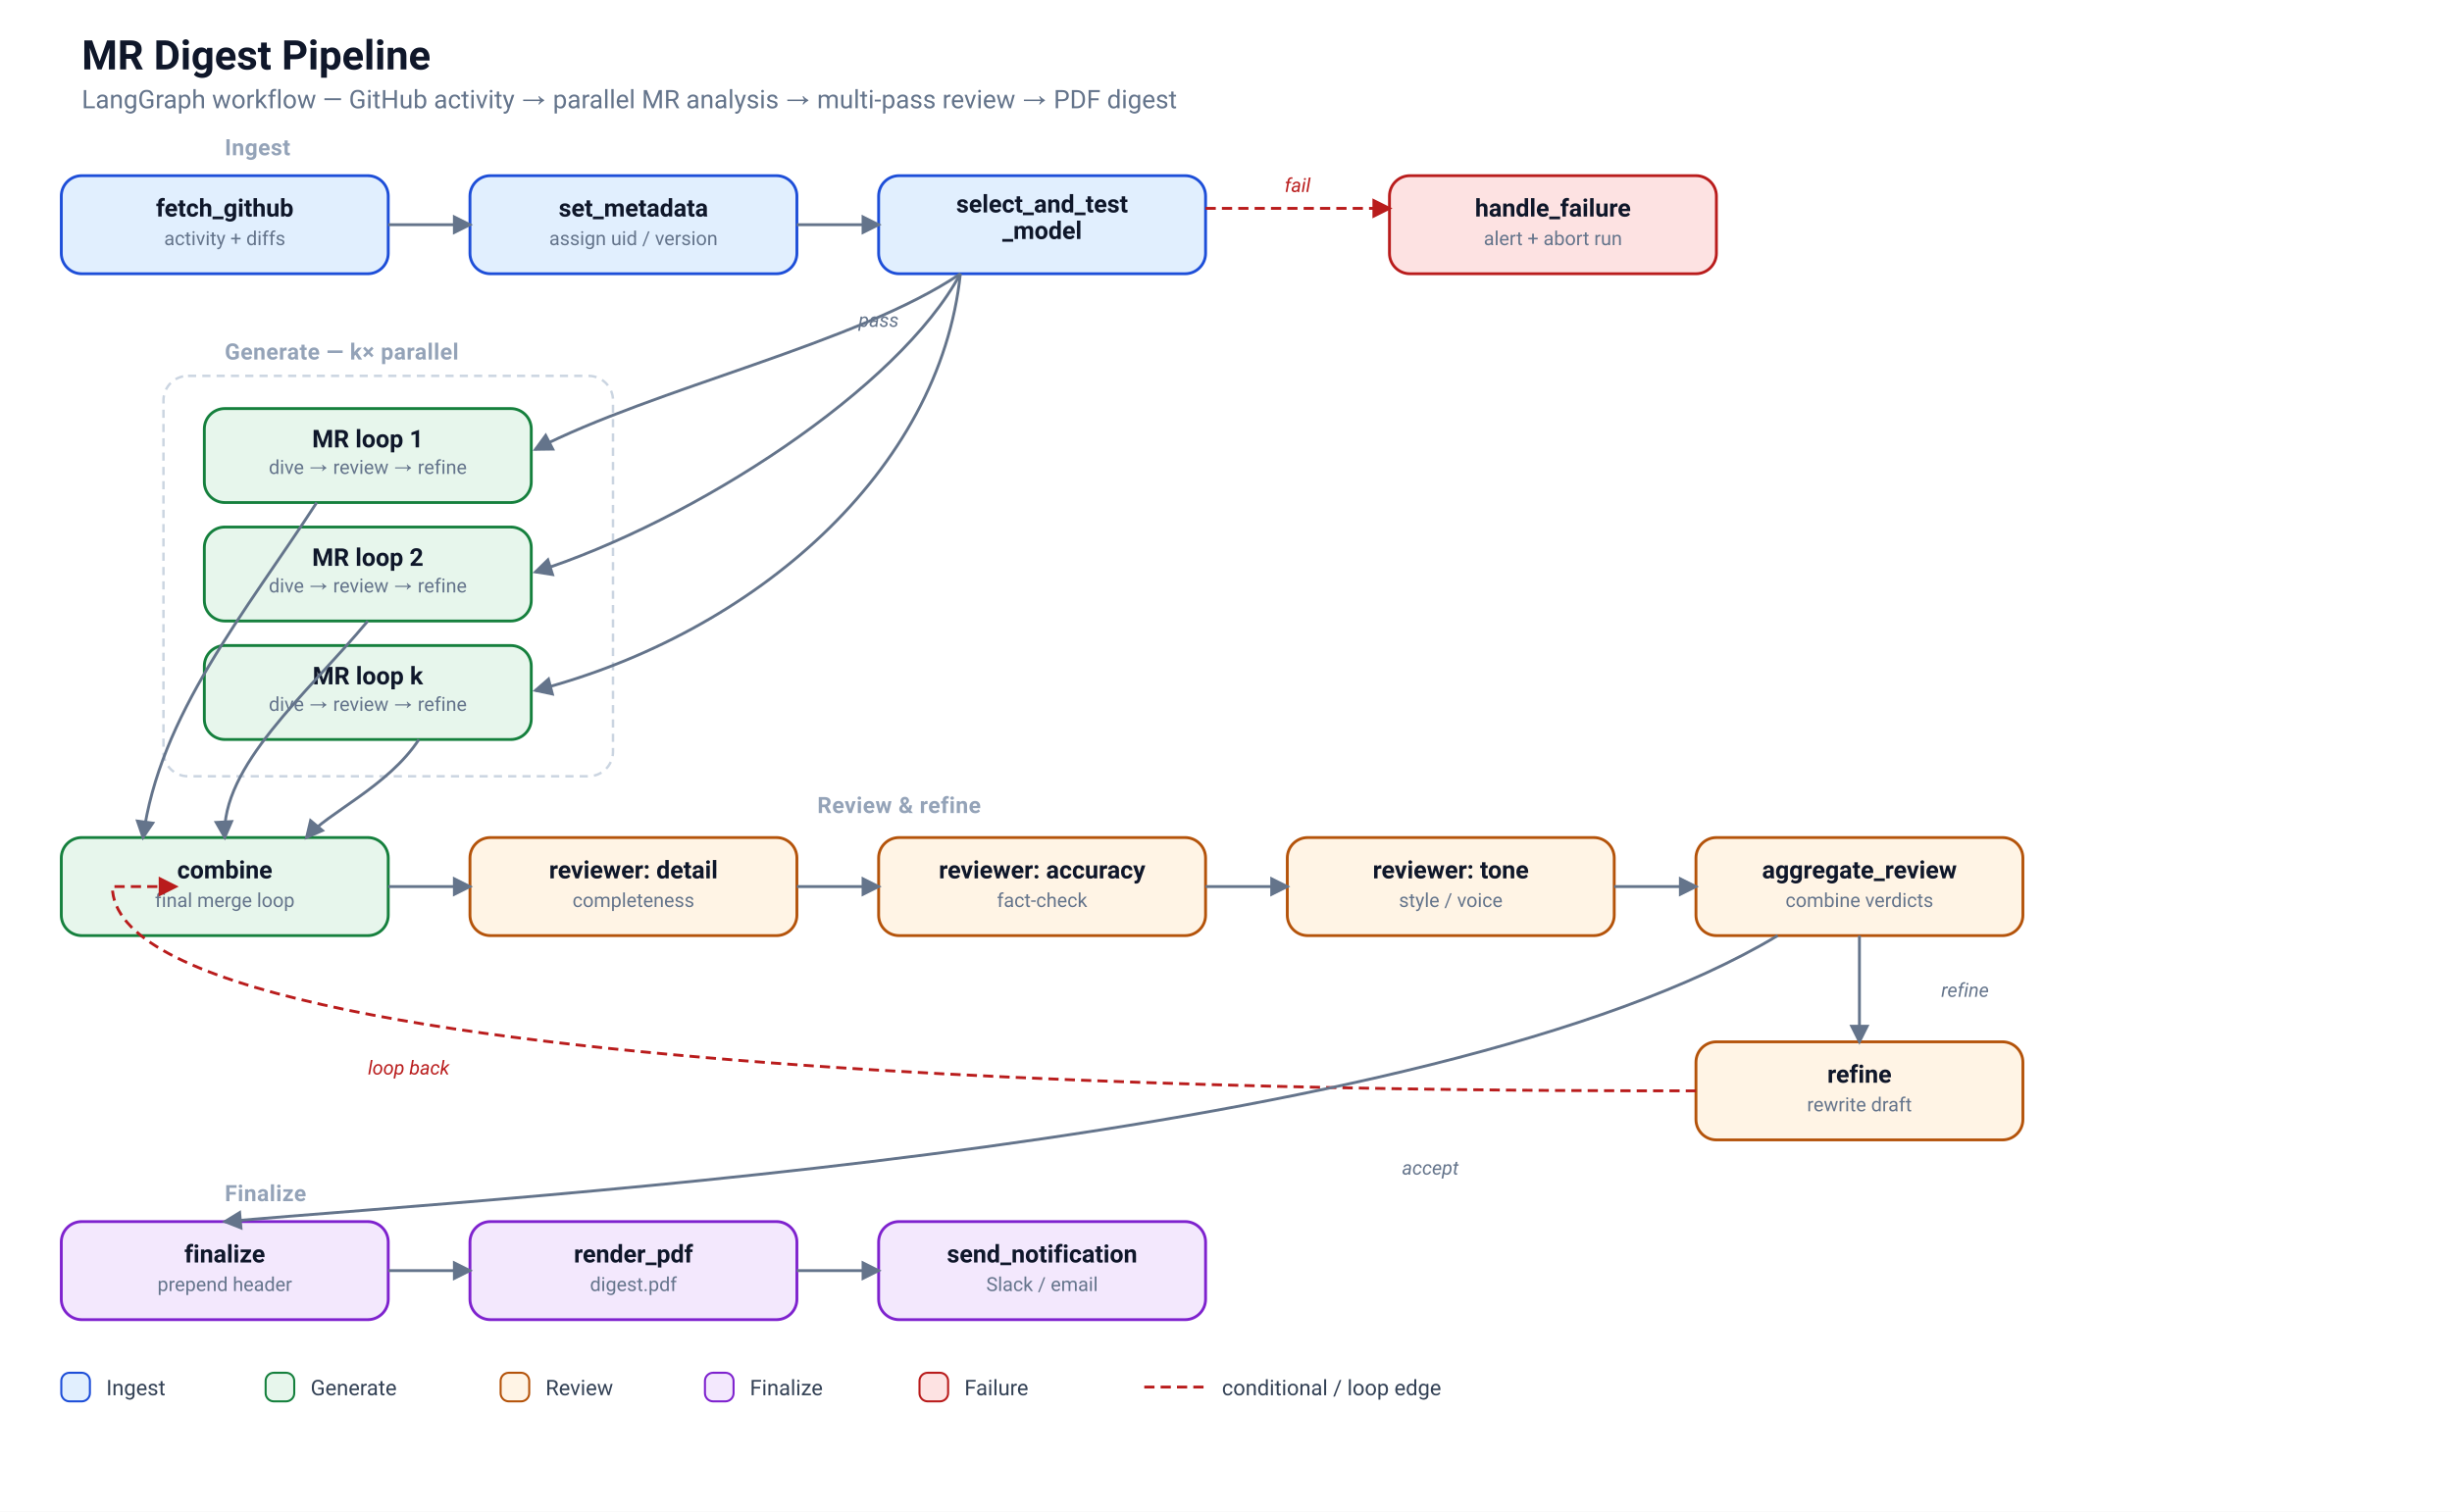
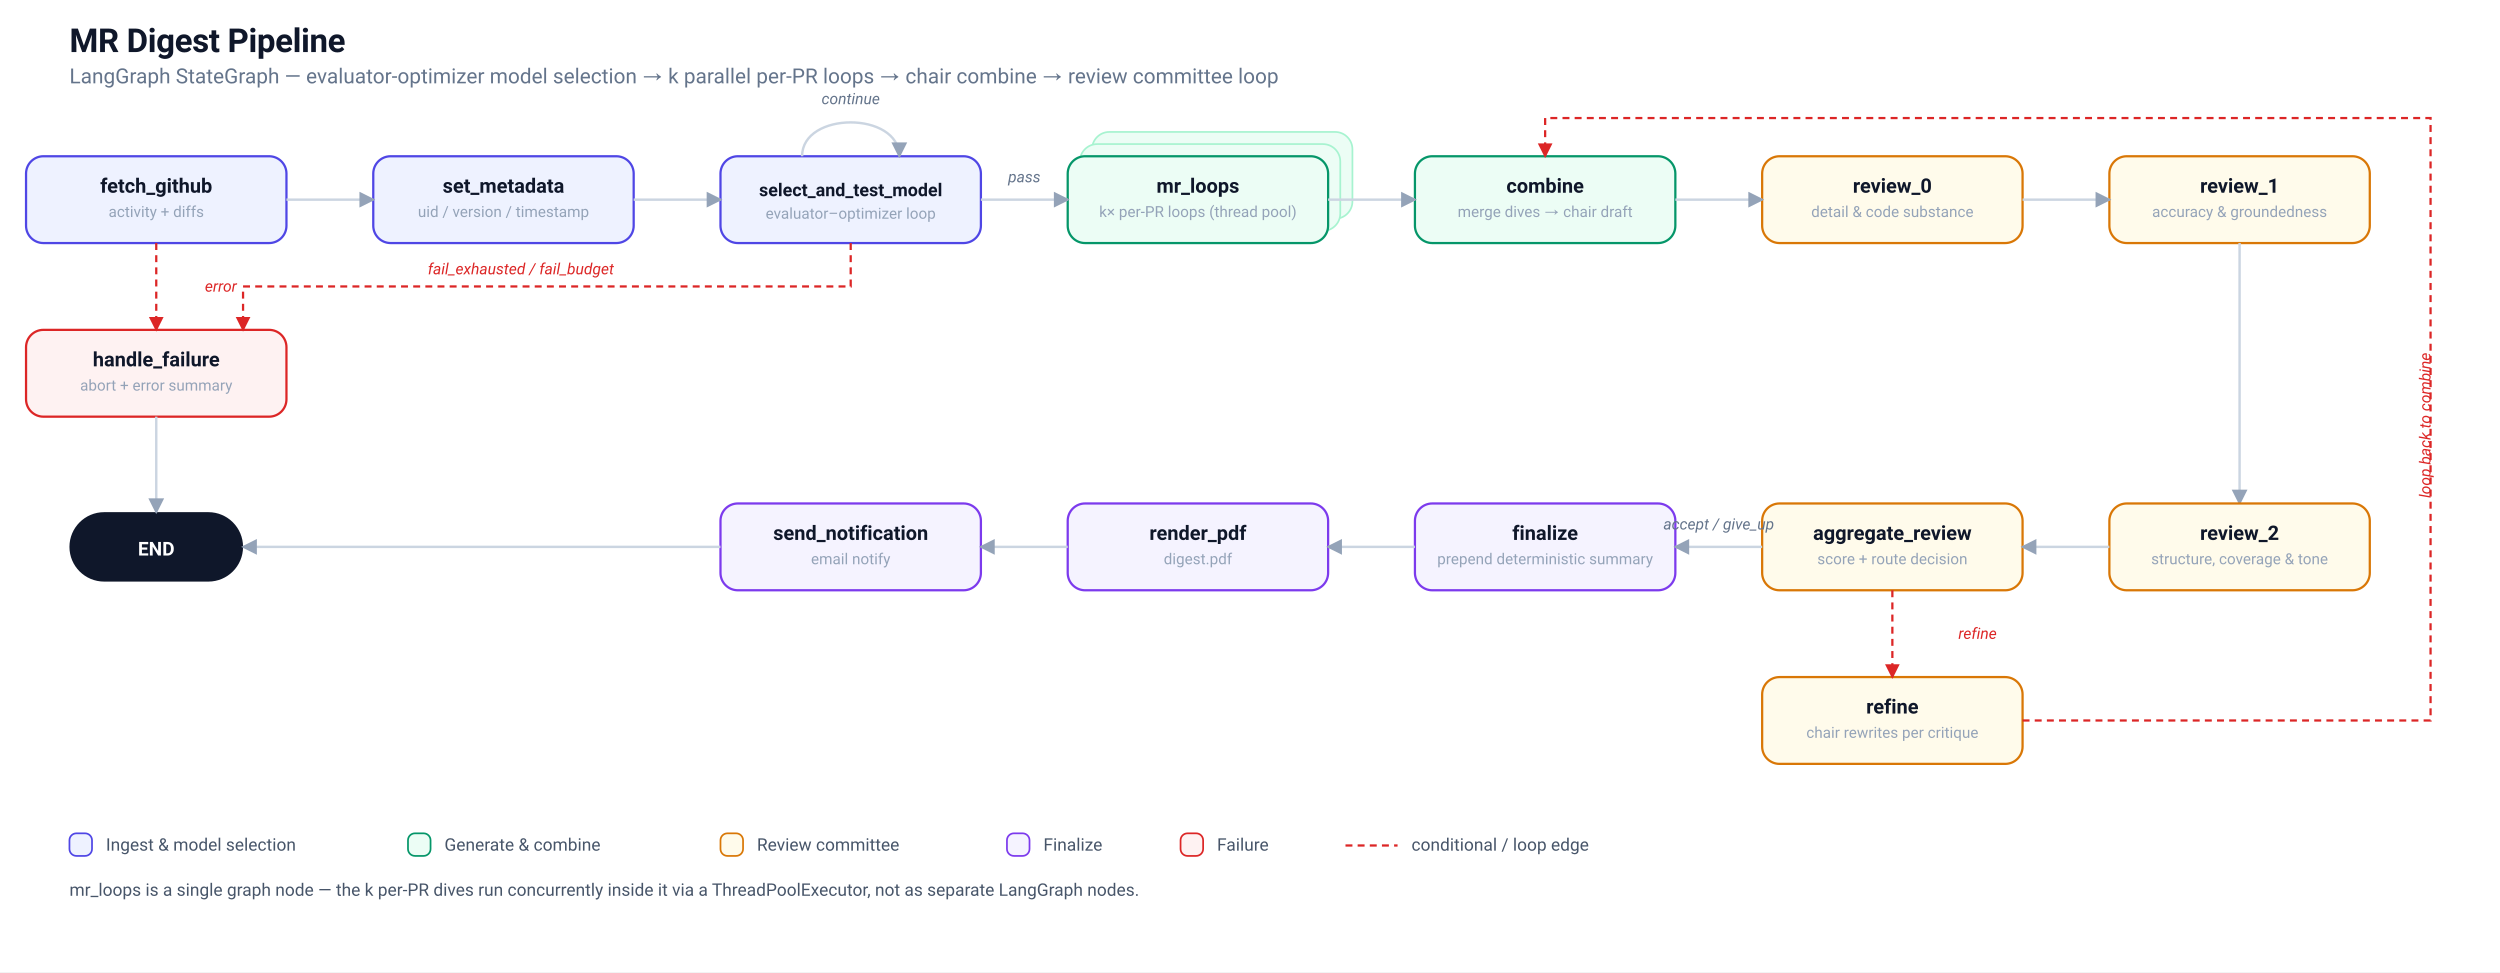
- <svg xmlns="http://www.w3.org/2000/svg" viewBox="0 0 1200 740" width="1200" height="740" font-family="-apple-system, 'Segoe UI', Roboto, Helvetica, Arial, sans-serif">
+ <svg xmlns="http://www.w3.org/2000/svg" viewBox="0 0 1440 560" width="1440" height="560" font-family="-apple-system, 'Segoe UI', Roboto, Helvetica, Arial, sans-serif">
  <defs>
-     <marker id="arrow" viewBox="0 0 10 10" refX="8.5" refY="5" markerWidth="7" markerHeight="7" orient="auto-start-reverse">
-       <path d="M0,0 L10,5 L0,10 z" fill="#64748b" />
+     <marker id="arrow" viewBox="0 0 8 8" refX="7" refY="4" markerWidth="6.5" markerHeight="6.5" orient="auto-start-reverse">
+       <path d="M0,0 L8,4 L0,8 z" fill="#94a3b8" />
    </marker>
-     <marker id="arrowRed" viewBox="0 0 10 10" refX="8.5" refY="5" markerWidth="7" markerHeight="7" orient="auto-start-reverse">
-       <path d="M0,0 L10,5 L0,10 z" fill="#b91c1c" />
+     <marker id="arrowRed" viewBox="0 0 8 8" refX="7" refY="4" markerWidth="6.5" markerHeight="6.5" orient="auto-start-reverse">
+       <path d="M0,0 L8,4 L0,8 z" fill="#dc2626" />
    </marker>
  </defs>
  <style>
-     .title{font-size:20px;font-weight:700;fill:#0f172a}
-     .subtitle{font-size:12.5px;fill:#64748b}
-     .band{font-size:11px;font-weight:700;fill:#94a3b8;letter-spacing:.02em}
-     .nodeTitle{font-size:12px;font-weight:600;fill:#0f172a}
-     .nodeSub{font-size:9.5px;fill:#64748b}
-     .edgeLbl{font-size:9.5px;fill:#64748b;font-style:italic}
-     .edgeLblRed{font-size:9.5px;fill:#b91c1c;font-style:italic}
-     .legend{font-size:10.5px;fill:#334155}
-     .edge{stroke:#64748b;stroke-width:1.4;fill:none;marker-end:url(#arrow)}
-     .edgeLoop{stroke:#b91c1c;stroke-width:1.4;fill:none;stroke-dasharray:5,3;marker-end:url(#arrowRed)}
-     .node{stroke-width:1.4}
+     .title{font-size:19px;font-weight:700;fill:#0f172a;letter-spacing:-.01em}
+     .subtitle{font-size:12px;fill:#64748b}
+     .nodeTitle{font-size:11.5px;font-weight:600;fill:#0f172a}
+     .nodeSub{font-size:8.8px;fill:#94a3b8}
+     .edgeLbl{font-size:9px;fill:#64748b;font-style:italic}
+     .edgeLblRed{font-size:9px;fill:#dc2626;font-style:italic}
+     .legend{font-size:10px;fill:#475569}
+     .edge{stroke:#cbd5e1;stroke-width:1.4;fill:none;marker-end:url(#arrow)}
+     .edgeLoop{stroke:#dc2626;stroke-width:1.3;fill:none;stroke-dasharray:4,3;marker-end:url(#arrowRed)}
+     .node{stroke-width:1.3}
  </style>
-   <rect x="0" y="0" width="1200" height="740" fill="#ffffff" />
-   <text x="40" y="34" class="title">MR Digest Pipeline</text>
-   <text x="40" y="53" class="subtitle">LangGraph workflow — GitHub activity → parallel MR analysis → multi-pass review → PDF digest</text>
-   <text x="110" y="76" class="band">Ingest</text>
-   <rect x="30" y="86" width="160" height="48" rx="10" class="node" fill="#e1effe" stroke="#1d4ed8" />
-   <text x="110" y="106" text-anchor="middle" class="nodeTitle">fetch_github</text>
-   <text x="110" y="120" text-anchor="middle" class="nodeSub">activity + diffs</text>
-   <rect x="230" y="86" width="160" height="48" rx="10" class="node" fill="#e1effe" stroke="#1d4ed8" />
-   <text x="310" y="106" text-anchor="middle" class="nodeTitle">set_metadata</text>
-   <text x="310" y="120" text-anchor="middle" class="nodeSub">assign uid / version</text>
-   <rect x="430" y="86" width="160" height="48" rx="10" class="node" fill="#e1effe" stroke="#1d4ed8" />
-   <text x="510" y="104" text-anchor="middle" class="nodeTitle">select_and_test</text>
-   <text x="510" y="117" text-anchor="middle" class="nodeTitle">_model</text>
-   <rect x="680" y="86" width="160" height="48" rx="10" class="node" fill="#fde2e2" stroke="#b91c1c" />
-   <text x="760" y="106" text-anchor="middle" class="nodeTitle">handle_failure</text>
-   <text x="760" y="120" text-anchor="middle" class="nodeSub">alert + abort run</text>
-   <path class="edge" d="M190,110 L230,110" />
-   <path class="edge" d="M390,110 L430,110" />
-   <path class="edgeLoop" d="M590,102 L680,102" />
-   <text x="635" y="94" text-anchor="middle" class="edgeLblRed">fail</text>
-   <text x="110" y="176" class="band">Generate — k× parallel</text>
-   <rect x="80" y="184" width="220" height="196" rx="12" fill="none" stroke="#cbd5e1" stroke-width="1.2" stroke-dasharray="4,3" />
-   <rect x="100" y="200" width="160" height="46" rx="10" class="node" fill="#e7f6ec" stroke="#15803d" />
-   <text x="180" y="219" text-anchor="middle" class="nodeTitle">MR loop 1</text>
-   <text x="180" y="232" text-anchor="middle" class="nodeSub">dive → review → refine</text>
-   <rect x="100" y="258" width="160" height="46" rx="10" class="node" fill="#e7f6ec" stroke="#15803d" />
-   <text x="180" y="277" text-anchor="middle" class="nodeTitle">MR loop 2</text>
-   <text x="180" y="290" text-anchor="middle" class="nodeSub">dive → review → refine</text>
-   <rect x="100" y="316" width="160" height="46" rx="10" class="node" fill="#e7f6ec" stroke="#15803d" />
-   <text x="180" y="335" text-anchor="middle" class="nodeTitle">MR loop k</text>
-   <text x="180" y="348" text-anchor="middle" class="nodeSub">dive → review → refine</text>
-   <path class="edge" d="M470,134 C420,168 320,190 262,220" />
-   <path class="edge" d="M470,134 C440,190 340,255 262,280" />
-   <path class="edge" d="M470,134 C460,230 370,310 262,338" />
-   <text x="430" y="160" text-anchor="middle" class="edgeLbl">pass</text>
-   <text x="440" y="398" class="band" text-anchor="middle">Review &amp; refine</text>
-   <rect x="30" y="410" width="160" height="48" rx="10" class="node" fill="#e7f6ec" stroke="#15803d" />
-   <text x="110" y="430" text-anchor="middle" class="nodeTitle">combine</text>
-   <text x="110" y="444" text-anchor="middle" class="nodeSub">final merge loop</text>
-   <path class="edge" d="M155,246 C120,300 78,350 70,410" />
-   <path class="edge" d="M180,304 C150,340 108,375 110,410" />
-   <path class="edge" d="M205,362 C190,385 160,398 150,410" />
-   <rect x="230" y="410" width="160" height="48" rx="10" class="node" fill="#fff4e5" stroke="#b4530a" />
-   <text x="310" y="430" text-anchor="middle" class="nodeTitle">reviewer: detail</text>
-   <text x="310" y="444" text-anchor="middle" class="nodeSub">completeness</text>
-   <rect x="430" y="410" width="160" height="48" rx="10" class="node" fill="#fff4e5" stroke="#b4530a" />
-   <text x="510" y="430" text-anchor="middle" class="nodeTitle">reviewer: accuracy</text>
-   <text x="510" y="444" text-anchor="middle" class="nodeSub">fact-check</text>
-   <rect x="630" y="410" width="160" height="48" rx="10" class="node" fill="#fff4e5" stroke="#b4530a" />
-   <text x="710" y="430" text-anchor="middle" class="nodeTitle">reviewer: tone</text>
-   <text x="710" y="444" text-anchor="middle" class="nodeSub">style / voice</text>
-   <rect x="830" y="410" width="160" height="48" rx="10" class="node" fill="#fff4e5" stroke="#b4530a" />
-   <text x="910" y="430" text-anchor="middle" class="nodeTitle">aggregate_review</text>
-   <text x="910" y="444" text-anchor="middle" class="nodeSub">combine verdicts</text>
-   <path class="edge" d="M190,434 L230,434" />
-   <path class="edge" d="M390,434 L430,434" />
-   <path class="edge" d="M590,434 L630,434" />
-   <path class="edge" d="M790,434 L830,434" />
-   <rect x="830" y="510" width="160" height="48" rx="10" class="node" fill="#fff4e5" stroke="#b4530a" />
-   <text x="910" y="530" text-anchor="middle" class="nodeTitle">refine</text>
-   <text x="910" y="544" text-anchor="middle" class="nodeSub">rewrite draft</text>
-   <path class="edge" d="M910,458 L910,510" />
-   <text x="950" y="488" class="edgeLbl">refine</text>
-   <path class="edgeLoop" d="M830,534 C700,534 55,534 55,434 L86,434" />
-   <text x="200" y="526" text-anchor="middle" class="edgeLblRed">loop back</text>
-   <text x="110" y="588" class="band">Finalize</text>
-   <rect x="30" y="598" width="160" height="48" rx="10" class="node" fill="#f3e8fd" stroke="#7e22ce" />
-   <text x="110" y="618" text-anchor="middle" class="nodeTitle">finalize</text>
-   <text x="110" y="632" text-anchor="middle" class="nodeSub">prepend header</text>
-   <rect x="230" y="598" width="160" height="48" rx="10" class="node" fill="#f3e8fd" stroke="#7e22ce" />
-   <text x="310" y="618" text-anchor="middle" class="nodeTitle">render_pdf</text>
-   <text x="310" y="632" text-anchor="middle" class="nodeSub">digest.pdf</text>
-   <rect x="430" y="598" width="160" height="48" rx="10" class="node" fill="#f3e8fd" stroke="#7e22ce" />
-   <text x="510" y="618" text-anchor="middle" class="nodeTitle">send_notification</text>
-   <text x="510" y="632" text-anchor="middle" class="nodeSub">Slack / email</text>
-   <path class="edge" d="M190,622 L230,622" />
-   <path class="edge" d="M390,622 L430,622" />
-   <path class="edge" d="M870,458 C700,560 260,585 110,598" />
-   <text x="700" y="575" text-anchor="middle" class="edgeLbl">accept</text>
+   <rect x="0" y="0" width="1440" height="560" fill="#ffffff" />
+   <text x="40" y="30" class="title">MR Digest Pipeline</text>
+   <text x="40" y="48" class="subtitle">LangGraph StateGraph — evaluator-optimizer model selection → k parallel per-PR loops → chair combine → review committee loop</text>
+   <rect x="15" y="90" width="150" height="50" rx="10" class="node" fill="#eef2ff" stroke="#4f46e5" />
+   <text x="90" y="111" text-anchor="middle" class="nodeTitle">fetch_github</text>
+   <text x="90" y="125" text-anchor="middle" class="nodeSub">activity + diffs</text>
+   <rect x="215" y="90" width="150" height="50" rx="10" class="node" fill="#eef2ff" stroke="#4f46e5" />
+   <text x="290" y="111" text-anchor="middle" class="nodeTitle">set_metadata</text>
+   <text x="290" y="125" text-anchor="middle" class="nodeSub">uid / version / timestamp</text>
+   <rect x="415" y="90" width="150" height="50" rx="10" class="node" fill="#eef2ff" stroke="#4f46e5" />
+   <text x="490" y="113" text-anchor="middle" font-size="10.3" font-weight="600" fill="#0f172a">select_and_test_model</text>
+   <text x="490" y="126" text-anchor="middle" class="nodeSub">evaluator–optimizer loop</text>
+   <rect x="629" y="76" width="150" height="50" rx="10" fill="#ecfdf5" stroke="#a7f3d0" stroke-width="1" />
+   <rect x="622" y="83" width="150" height="50" rx="10" fill="#ecfdf5" stroke="#a7f3d0" stroke-width="1" />
+   <rect x="615" y="90" width="150" height="50" rx="10" class="node" fill="#ecfdf5" stroke="#059669" />
+   <text x="690" y="111" text-anchor="middle" class="nodeTitle">mr_loops</text>
+   <text x="690" y="125" text-anchor="middle" class="nodeSub">k× per-PR loops (thread pool)</text>
+   <rect x="815" y="90" width="150" height="50" rx="10" class="node" fill="#ecfdf5" stroke="#059669" />
+   <text x="890" y="111" text-anchor="middle" class="nodeTitle">combine</text>
+   <text x="890" y="125" text-anchor="middle" class="nodeSub">merge dives → chair draft</text>
+   <rect x="1015" y="90" width="150" height="50" rx="10" class="node" fill="#fffbeb" stroke="#d97706" />
+   <text x="1090" y="111" text-anchor="middle" class="nodeTitle">review_0</text>
+   <text x="1090" y="125" text-anchor="middle" class="nodeSub">detail &amp; code substance</text>
+   <rect x="1215" y="90" width="150" height="50" rx="10" class="node" fill="#fffbeb" stroke="#d97706" />
+   <text x="1290" y="111" text-anchor="middle" class="nodeTitle">review_1</text>
+   <text x="1290" y="125" text-anchor="middle" class="nodeSub">accuracy &amp; groundedness</text>
+   <path class="edge" d="M165,115 L215,115" />
+   <path class="edge" d="M365,115 L415,115" />
+   <path class="edge" d="M565,115 L615,115" />
+   <text x="590" y="105" text-anchor="middle" class="edgeLbl">pass</text>
+   <path class="edge" d="M765,115 L815,115" />
+   <path class="edge" d="M965,115 L1015,115" />
+   <path class="edge" d="M1165,115 L1215,115" />
+   <path class="edge" d="M462,90 C462,64 518,64 518,90" marker-end="url(#arrow)" />
+   <text x="490" y="60" text-anchor="middle" class="edgeLbl">continue</text>
+   <rect x="15" y="190" width="150" height="50" rx="10" class="node" fill="#fef2f2" stroke="#dc2626" />
+   <text x="90" y="211" text-anchor="middle" class="nodeTitle">handle_failure</text>
+   <text x="90" y="225" text-anchor="middle" class="nodeSub">abort + error summary</text>
+   <path class="edgeLoop" d="M90,140 L90,190" />
+   <text x="118" y="168" class="edgeLblRed">error</text>
+   <path class="edgeLoop" d="M490,140 L490,165 L140,165 L140,190" />
+   <text x="300" y="158" text-anchor="middle" class="edgeLblRed">fail_exhausted / fail_budget</text>
+   <path class="edge" d="M1290,140 L1290,290" />
+   <rect x="1215" y="290" width="150" height="50" rx="10" class="node" fill="#fffbeb" stroke="#d97706" />
+   <text x="1290" y="311" text-anchor="middle" class="nodeTitle">review_2</text>
+   <text x="1290" y="325" text-anchor="middle" class="nodeSub">structure, coverage &amp; tone</text>
+   <rect x="1015" y="290" width="150" height="50" rx="10" class="node" fill="#fffbeb" stroke="#d97706" />
+   <text x="1090" y="311" text-anchor="middle" class="nodeTitle">aggregate_review</text>
+   <text x="1090" y="325" text-anchor="middle" class="nodeSub">score + route decision</text>
+   <rect x="815" y="290" width="150" height="50" rx="10" class="node" fill="#f5f3ff" stroke="#7c3aed" />
+   <text x="890" y="311" text-anchor="middle" class="nodeTitle">finalize</text>
+   <text x="890" y="325" text-anchor="middle" class="nodeSub">prepend deterministic summary</text>
+   <rect x="615" y="290" width="150" height="50" rx="10" class="node" fill="#f5f3ff" stroke="#7c3aed" />
+   <text x="690" y="311" text-anchor="middle" class="nodeTitle">render_pdf</text>
+   <text x="690" y="325" text-anchor="middle" class="nodeSub">digest.pdf</text>
+   <rect x="415" y="290" width="150" height="50" rx="10" class="node" fill="#f5f3ff" stroke="#7c3aed" />
+   <text x="490" y="311" text-anchor="middle" class="nodeTitle">send_notification</text>
+   <text x="490" y="325" text-anchor="middle" class="nodeSub">email notify</text>
+   <rect x="40" y="295" width="100" height="40" rx="20" fill="#0f172a" />
+   <text x="90" y="320" text-anchor="middle" font-size="11" font-weight="700" fill="#ffffff">END</text>
+   <path class="edge" d="M1215,315 L1165,315" />
+   <path class="edge" d="M1015,315 L965,315" />
+   <text x="990" y="305" text-anchor="middle" class="edgeLbl">accept / give_up</text>
+   <path class="edge" d="M815,315 L765,315" />
+   <path class="edge" d="M615,315 L565,315" />
+   <path class="edge" d="M415,315 L140,315" />
+   <path class="edge" d="M90,240 L90,295" />
+   <rect x="1015" y="390" width="150" height="50" rx="10" class="node" fill="#fffbeb" stroke="#d97706" />
+   <text x="1090" y="411" text-anchor="middle" class="nodeTitle">refine</text>
+   <text x="1090" y="425" text-anchor="middle" class="nodeSub">chair rewrites per critique</text>
+   <path class="edgeLoop" d="M1090,340 L1090,390" />
+   <text x="1128" y="368" class="edgeLblRed">refine</text>
+   <path class="edgeLoop" d="M1165,415 L1400,415 L1400,68 L890,68 L890,90" />
+   <text x="1400" y="245" text-anchor="middle" class="edgeLblRed" transform="rotate(-90 1400 245)">loop back to combine</text>
  <g>
-     <rect x="30" y="672" width="14" height="14" rx="4" fill="#e1effe" stroke="#1d4ed8" />
-     <text x="52" y="683" class="legend">Ingest</text>
-     <rect x="130" y="672" width="14" height="14" rx="4" fill="#e7f6ec" stroke="#15803d" />
-     <text x="152" y="683" class="legend">Generate</text>
-     <rect x="245" y="672" width="14" height="14" rx="4" fill="#fff4e5" stroke="#b4530a" />
-     <text x="267" y="683" class="legend">Review</text>
-     <rect x="345" y="672" width="14" height="14" rx="4" fill="#f3e8fd" stroke="#7e22ce" />
-     <text x="367" y="683" class="legend">Finalize</text>
-     <rect x="450" y="672" width="14" height="14" rx="4" fill="#fde2e2" stroke="#b91c1c" />
-     <text x="472" y="683" class="legend">Failure</text>
-     <line x1="560" y1="679" x2="590" y2="679" stroke="#b91c1c" stroke-width="1.4" stroke-dasharray="5,3" />
-     <text x="598" y="683" class="legend">conditional / loop edge</text>
+     <rect x="40" y="480" width="13" height="13" rx="4" fill="#eef2ff" stroke="#4f46e5" />
+     <text x="61" y="490" class="legend">Ingest &amp; model selection</text>
+     <rect x="235" y="480" width="13" height="13" rx="4" fill="#ecfdf5" stroke="#059669" />
+     <text x="256" y="490" class="legend">Generate &amp; combine</text>
+     <rect x="415" y="480" width="13" height="13" rx="4" fill="#fffbeb" stroke="#d97706" />
+     <text x="436" y="490" class="legend">Review committee</text>
+     <rect x="580" y="480" width="13" height="13" rx="4" fill="#f5f3ff" stroke="#7c3aed" />
+     <text x="601" y="490" class="legend">Finalize</text>
+     <rect x="680" y="480" width="13" height="13" rx="4" fill="#fef2f2" stroke="#dc2626" />
+     <text x="701" y="490" class="legend">Failure</text>
+     <line x1="775" y1="487" x2="805" y2="487" stroke="#dc2626" stroke-width="1.3" stroke-dasharray="4,3" />
+     <text x="813" y="490" class="legend">conditional / loop edge</text>
  </g>
+   <text x="40" y="516" class="legend" fill="#94a3b8">mr_loops is a single graph node — the k per-PR dives run concurrently inside it via a ThreadPoolExecutor, not as separate LangGraph nodes.</text>
</svg>
